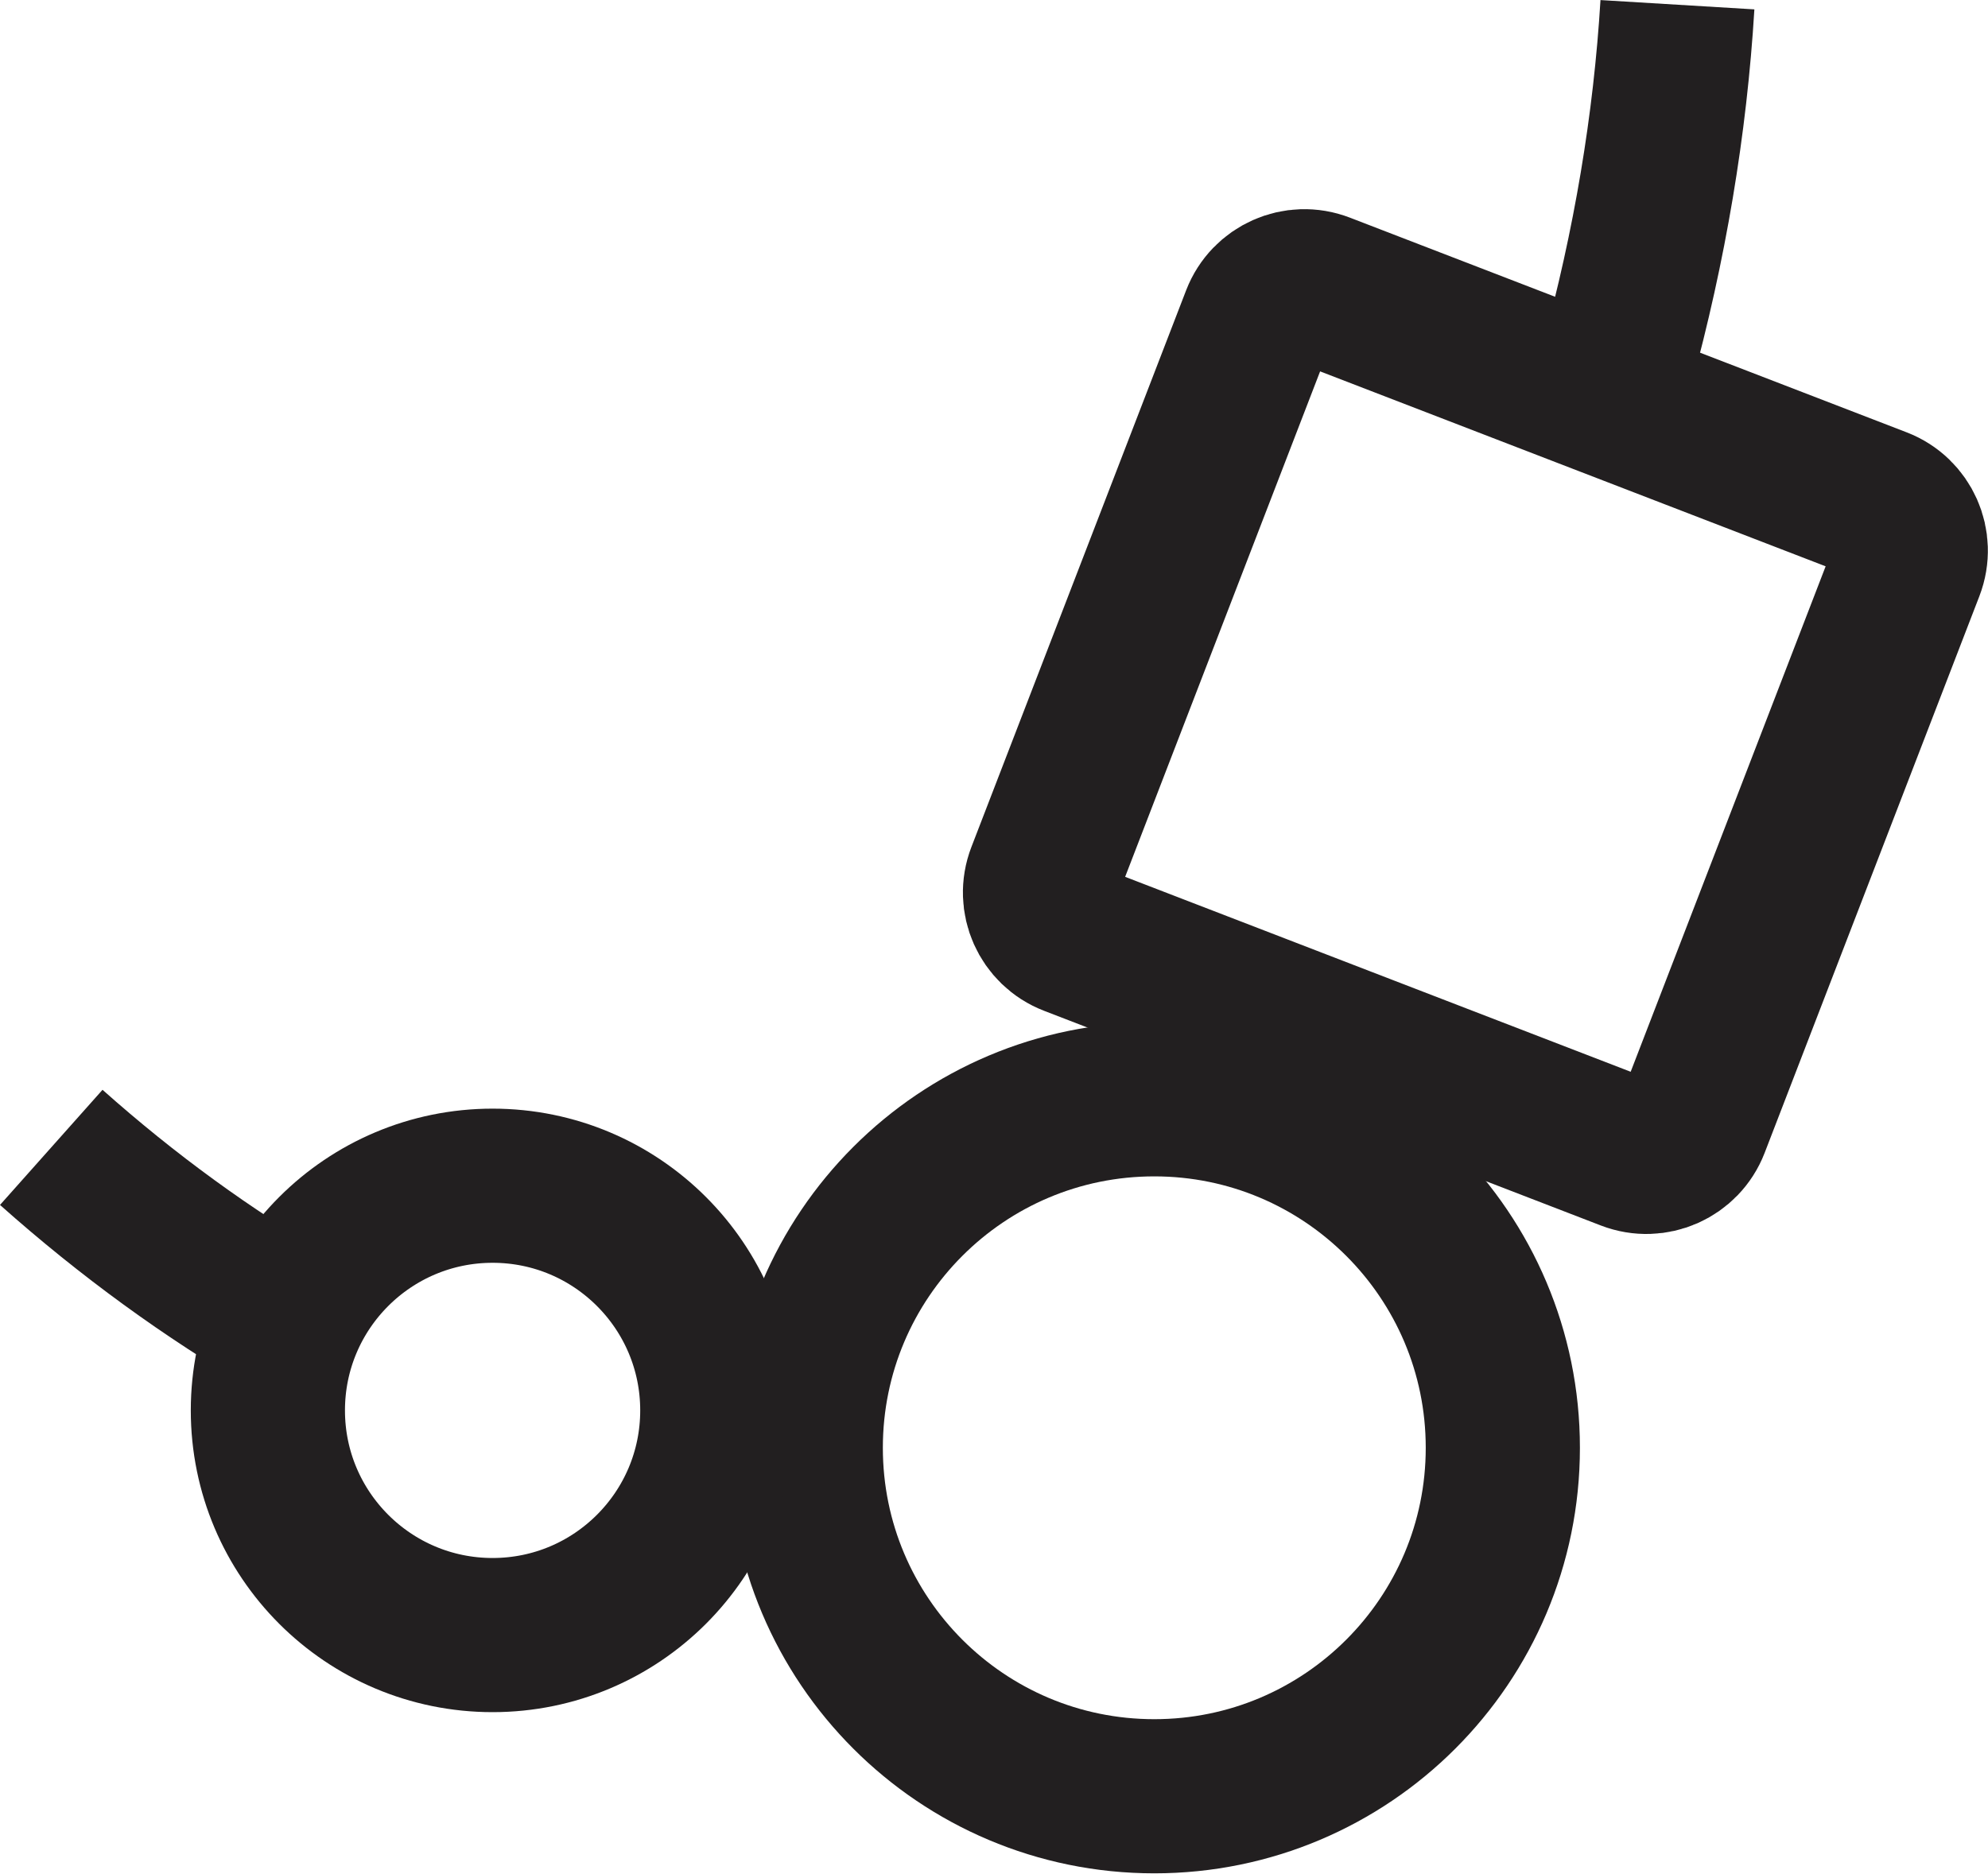
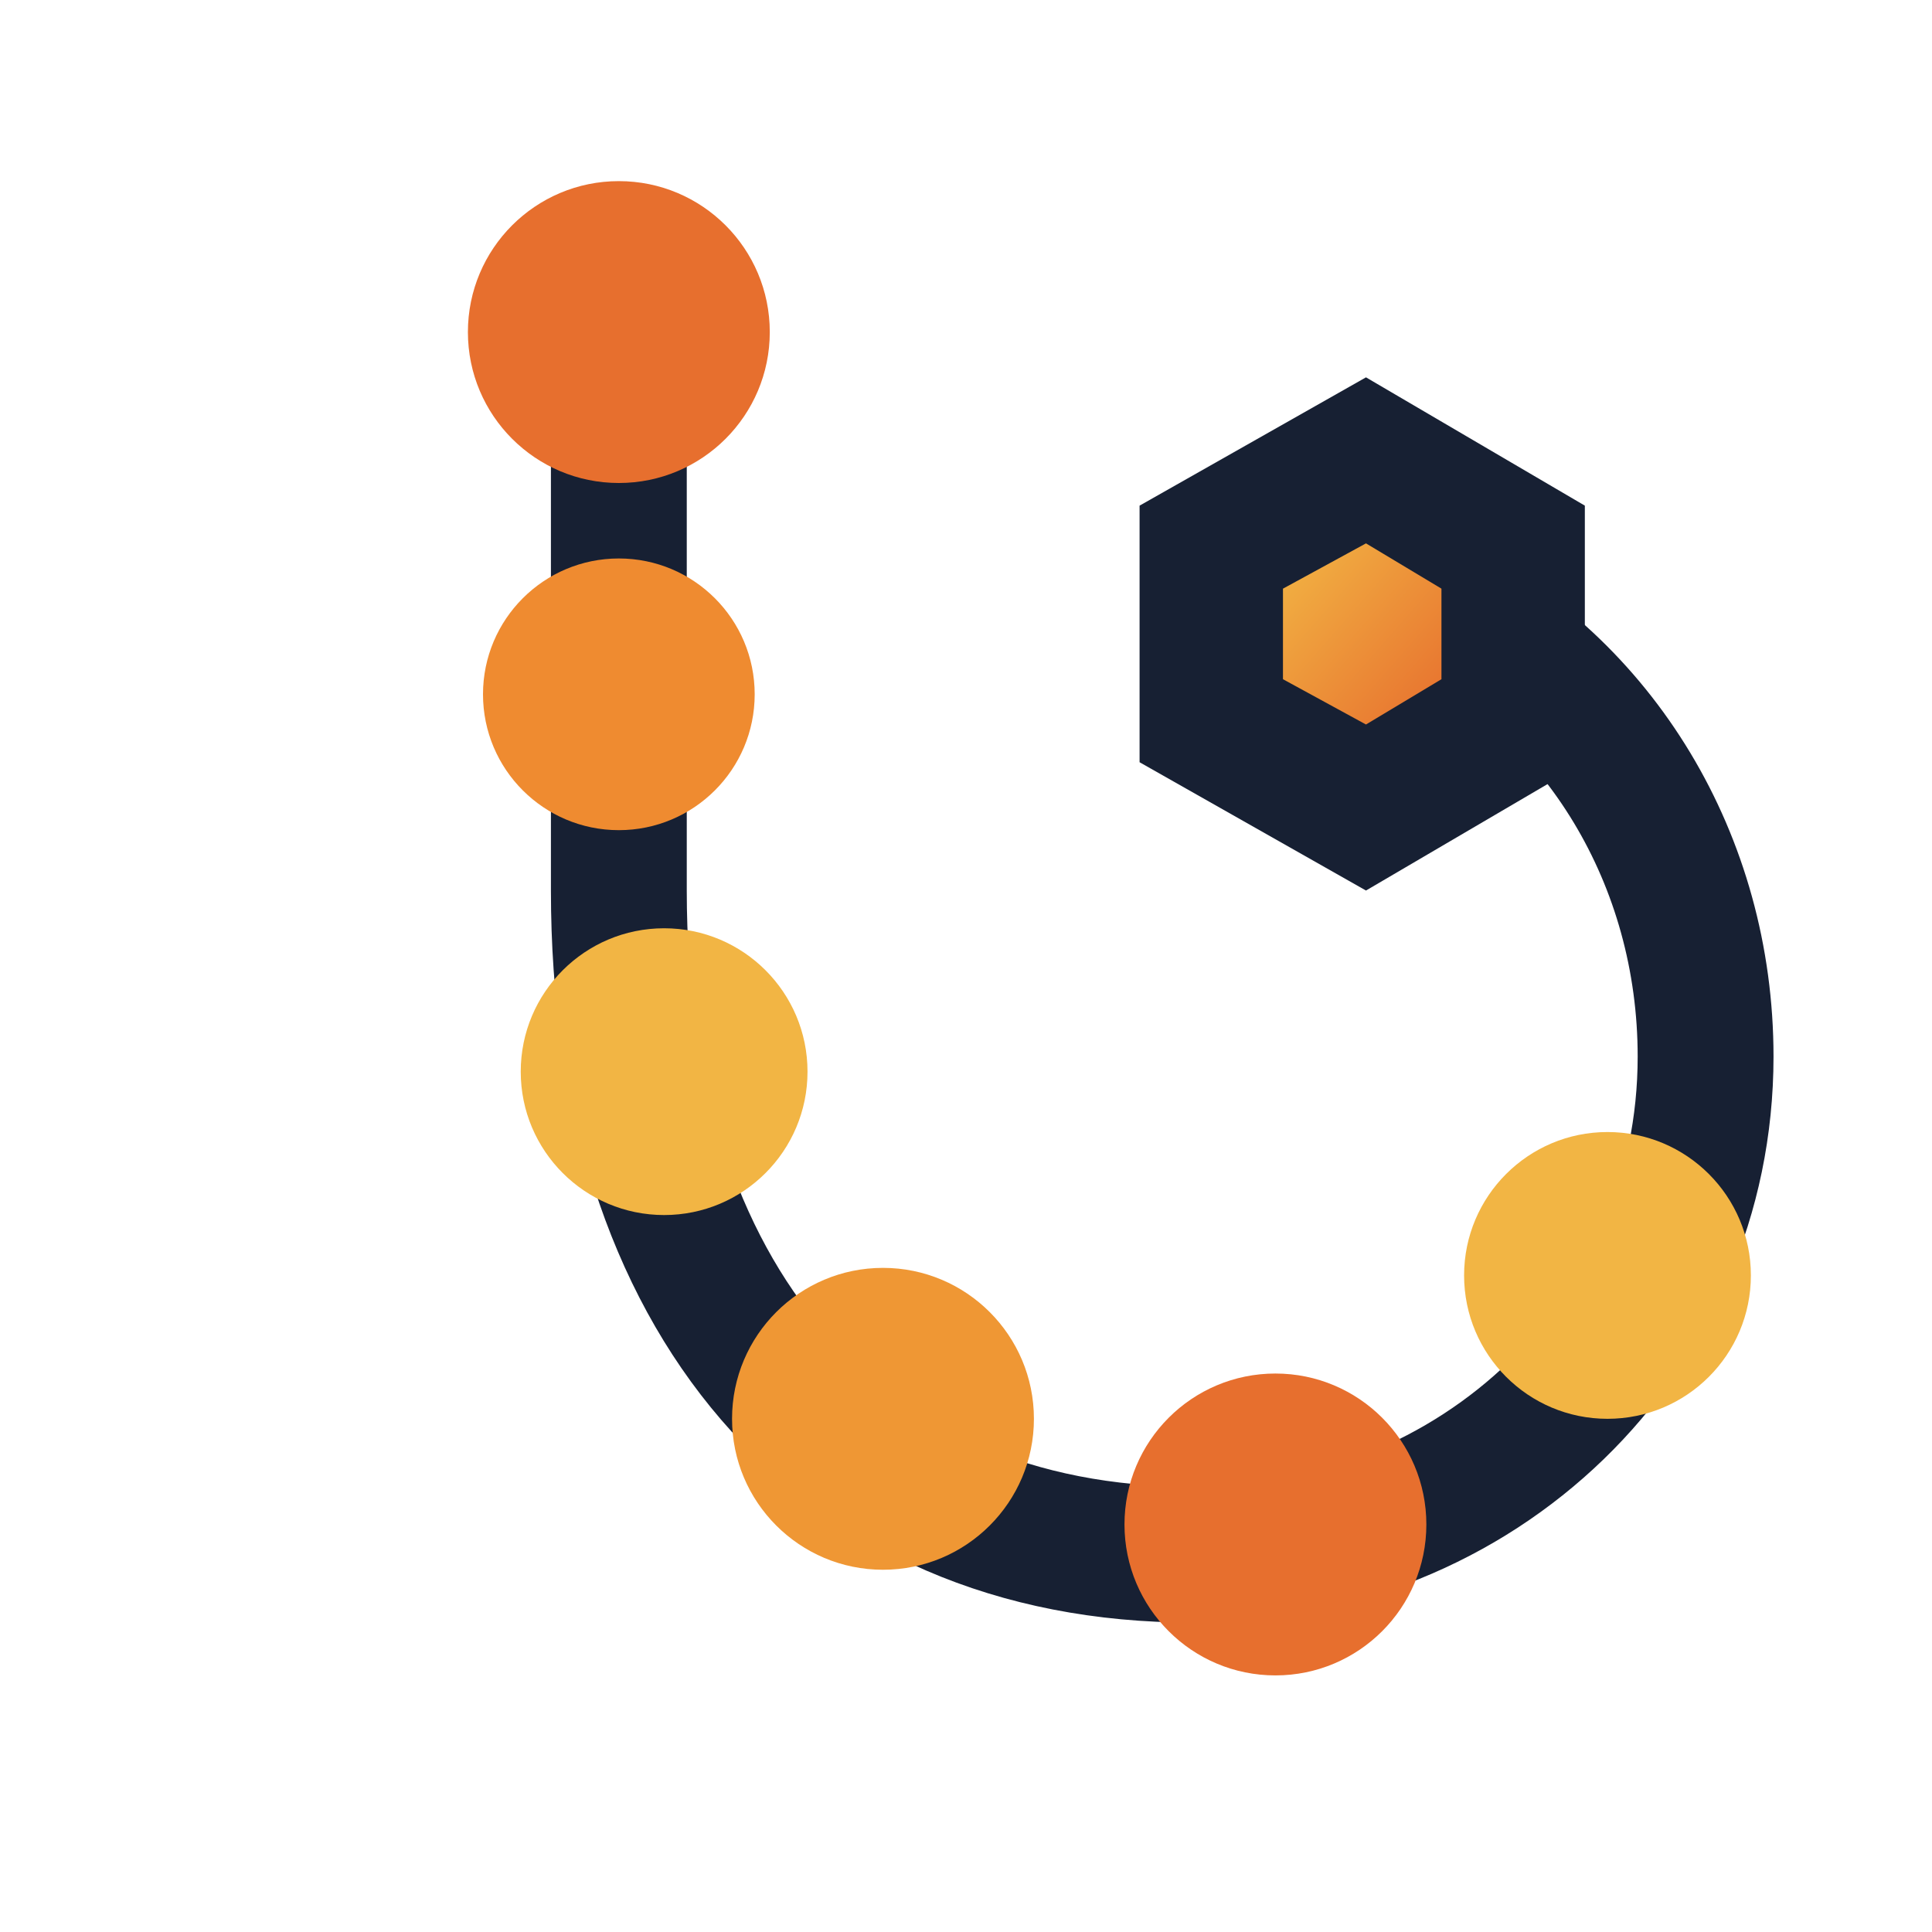
- <svg xmlns="http://www.w3.org/2000/svg" id="Layer_2" viewBox="0 0 206.31 194.45">
+ <svg xmlns="http://www.w3.org/2000/svg" viewBox="0 0 256 256" role="img" aria-label="Beads Rust logo">
  <defs>
-     <style>.cls-1{fill:none;stroke:#221f20;stroke-miterlimit:10;stroke-width:16px;}</style>
+     <linearGradient id="bead-warm" x1="0" y1="0" x2="1" y2="1">
+       <stop offset="0" stop-color="#f2b544" />
+       <stop offset="1" stop-color="#e76f2e" />
+     </linearGradient>
  </defs>
-   <rect class="cls-1" x="117.01" y="38.79" width="72.23" height="72.23" rx="5.15" ry="5.15" transform="translate(278.1 -41.02) rotate(111.09)" />
-   <circle class="cls-1" cx="119.79" cy="150.27" r="36.17" />
-   <path class="cls-1" d="M30.28,137.26c-8.65-5.02-17.03-11.11-24.96-18.17" />
-   <path class="cls-1" d="M174.08.49c-.75,12.4-2.86,25.02-6.32,37.61" />
-   <circle class="cls-1" cx="51.12" cy="146.39" r="23.32" />
+   <path d="M82 44v74c0 54 29 88 76 88 38 0 68-29 68-66 0-26-14-49-36-60" fill="none" stroke="#172033" stroke-width="18" stroke-linecap="round" stroke-linejoin="round" />
+   <circle cx="82" cy="44" r="20" fill="#e76f2e" />
+   <circle cx="82" cy="92" r="18" fill="#ef8b30" />
+   <circle cx="88" cy="142" r="19" fill="#f2b544" />
+   <circle cx="117" cy="188" r="20" fill="#ef9734" />
+   <circle cx="169" cy="202" r="20" fill="#e76f2e" />
+   <circle cx="213" cy="169" r="19" fill="#f2b544" />
+   <path d="m181 50 29 17v34l-29 17-30-17V67z" fill="#172033" />
+   <path d="m181 72 10 6v12l-10 6-11-6V78z" fill="url(#bead-warm)" />
</svg>
